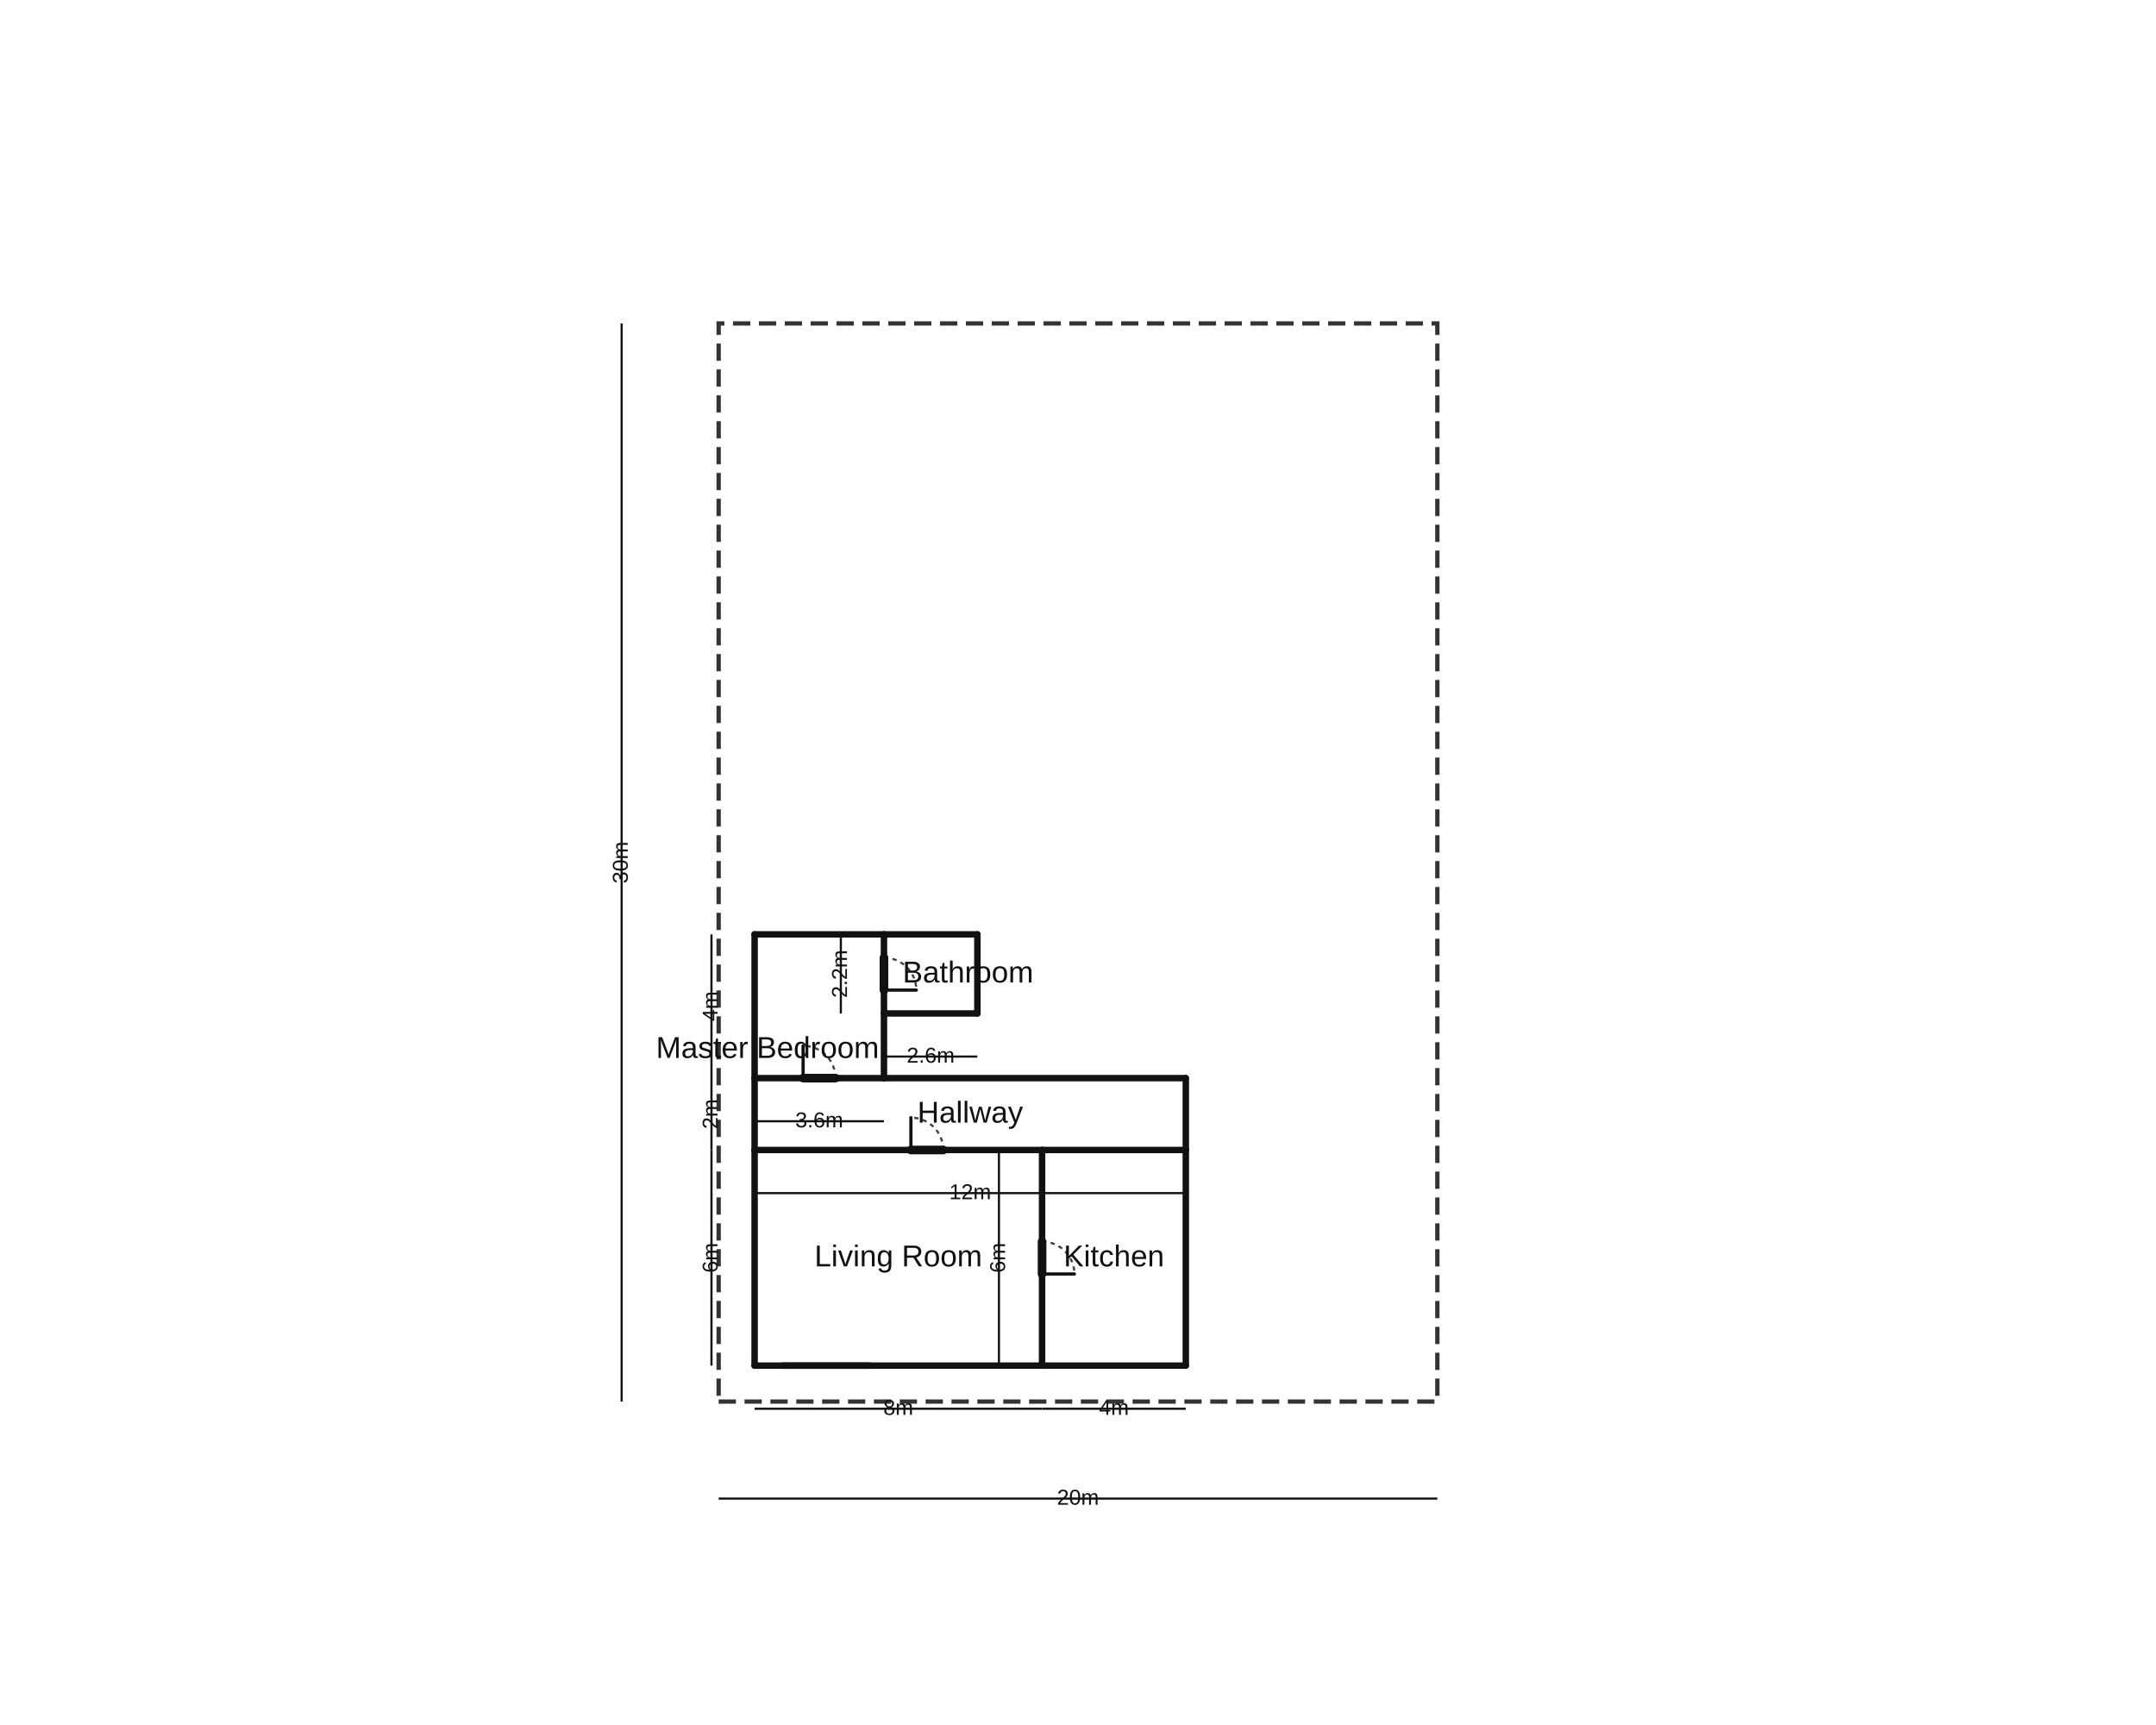
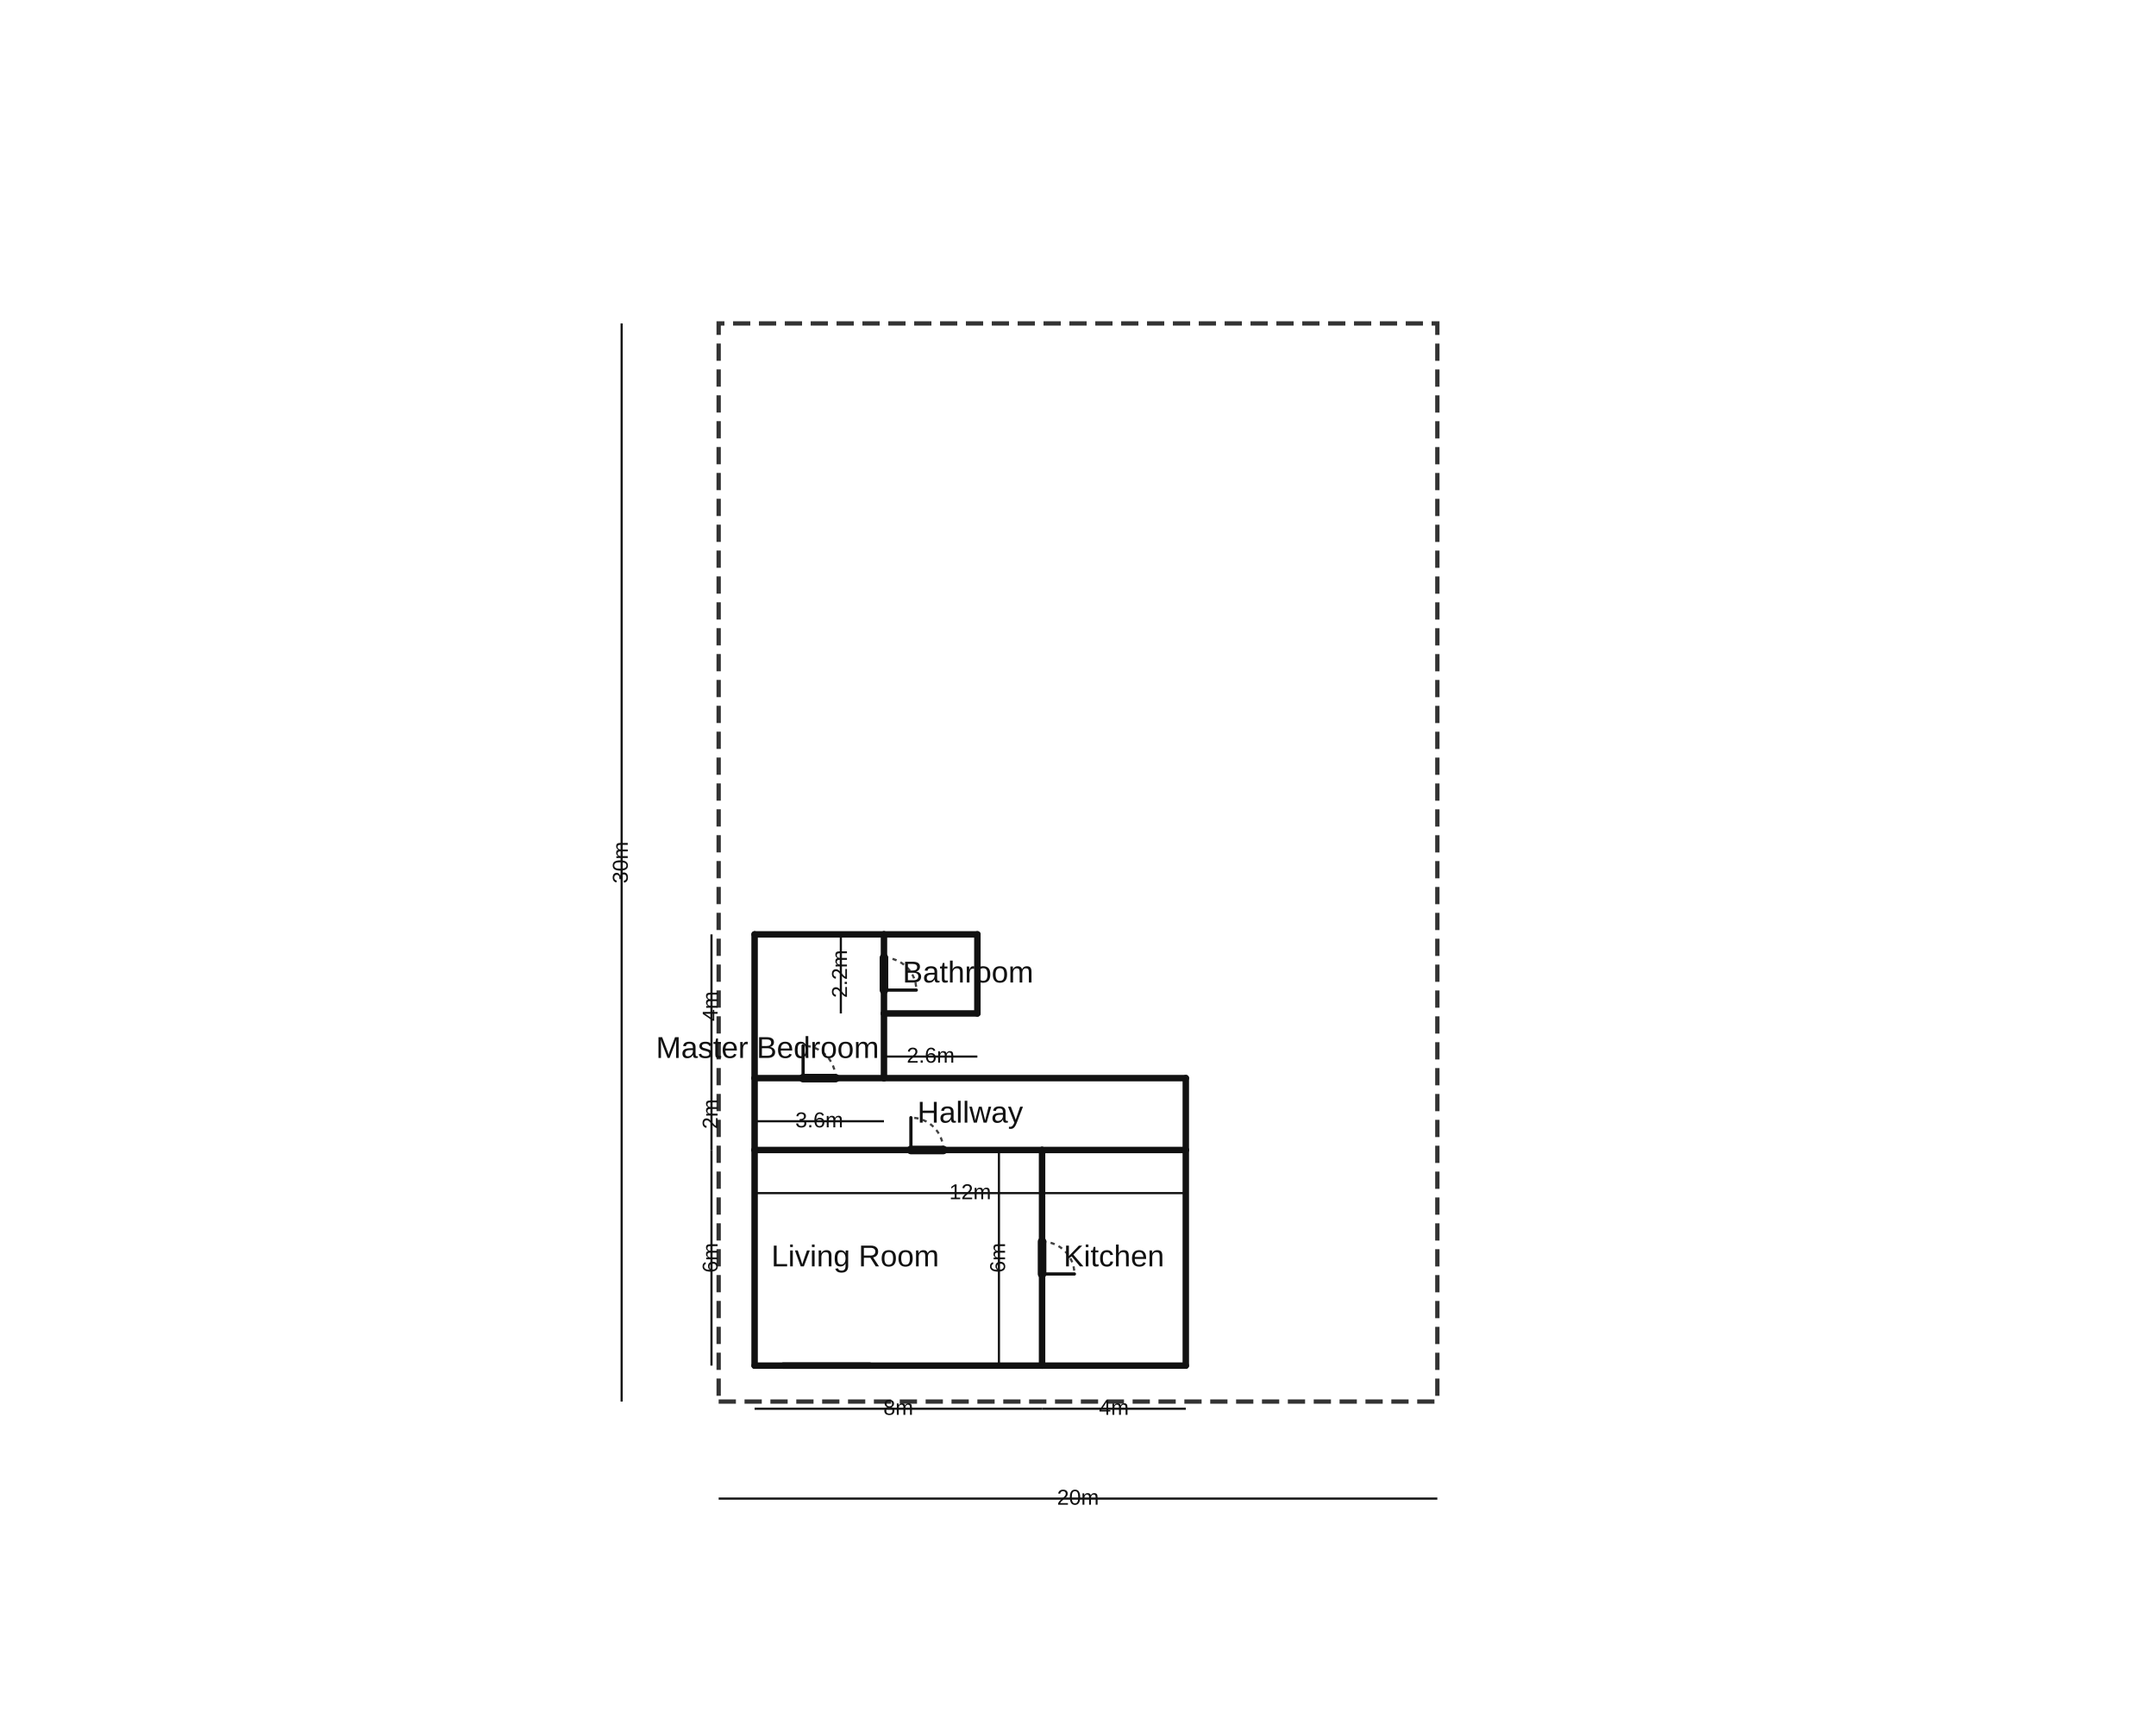
<svg xmlns="http://www.w3.org/2000/svg" width="1000" height="800" viewBox="0 0 1000 800">
  <defs>
    <style>
      .room-label { font-family: Arial, sans-serif; font-weight: 500; }
    </style>
  </defs>
  <rect width="1000" height="800" fill="#ffffff" />
  <path d="M 333.33 650.00 L 666.67 650.00 L 666.67 150.00 L 333.33 150.00 Z" fill="none" stroke="#333333" stroke-width="2" stroke-dasharray="8,4" />
  <path d="M 350.00 633.33 L 483.33 633.33 L 483.33 533.33 L 350.00 533.33 Z" fill="#ffffff" stroke="#707070" stroke-width="1" />
  <path d="M 483.33 633.33 L 550.00 633.33 L 550.00 533.33 L 483.33 533.33 Z" fill="#ffffff" stroke="#707070" stroke-width="1" />
  <path d="M 350.00 533.33 L 550.00 533.33 L 550.00 500.00 L 350.00 500.00 Z" fill="#ffffff" stroke="#707070" stroke-width="1" />
  <path d="M 350.00 500.00 L 410.00 500.00 L 410.00 433.33 L 350.00 433.33 Z" fill="#ffffff" stroke="#707070" stroke-width="1" />
  <path d="M 410.00 470.00 L 453.33 470.00 L 453.33 433.33 L 410.00 433.33 Z" fill="#ffffff" stroke="#707070" stroke-width="1" />
  <line x1="483.33" y1="633.33" x2="483.33" y2="533.33" stroke="#111111" stroke-width="3" stroke-linecap="round" />
  <line x1="350.00" y1="533.33" x2="483.33" y2="533.33" stroke="#111111" stroke-width="3" stroke-linecap="round" />
  <line x1="483.33" y1="533.33" x2="550.00" y2="533.33" stroke="#111111" stroke-width="3" stroke-linecap="round" />
  <line x1="350.00" y1="500.00" x2="410.00" y2="500.00" stroke="#111111" stroke-width="3" stroke-linecap="round" />
  <line x1="410.00" y1="470.00" x2="410.00" y2="433.33" stroke="#111111" stroke-width="3" stroke-linecap="round" />
  <line x1="350.00" y1="633.33" x2="483.33" y2="633.33" stroke="#111111" stroke-width="3" stroke-linecap="round" />
  <line x1="350.00" y1="633.33" x2="350.00" y2="533.33" stroke="#111111" stroke-width="3" stroke-linecap="round" />
  <line x1="483.33" y1="633.33" x2="550.00" y2="633.33" stroke="#111111" stroke-width="3" stroke-linecap="round" />
  <line x1="550.00" y1="633.33" x2="550.00" y2="533.33" stroke="#111111" stroke-width="3" stroke-linecap="round" />
  <line x1="550.00" y1="533.33" x2="550.00" y2="500.00" stroke="#111111" stroke-width="3" stroke-linecap="round" />
  <line x1="410.00" y1="500.00" x2="550.00" y2="500.00" stroke="#111111" stroke-width="3" stroke-linecap="round" />
  <line x1="350.00" y1="533.33" x2="350.00" y2="500.00" stroke="#111111" stroke-width="3" stroke-linecap="round" />
  <line x1="410.00" y1="500.00" x2="410.00" y2="470.00" stroke="#111111" stroke-width="3" stroke-linecap="round" />
  <line x1="350.00" y1="433.33" x2="410.00" y2="433.33" stroke="#111111" stroke-width="3" stroke-linecap="round" />
  <line x1="350.00" y1="500.00" x2="350.00" y2="433.33" stroke="#111111" stroke-width="3" stroke-linecap="round" />
  <line x1="410.00" y1="470.00" x2="453.33" y2="470.00" stroke="#111111" stroke-width="3" stroke-linecap="round" />
  <line x1="453.33" y1="470.00" x2="453.33" y2="433.33" stroke="#111111" stroke-width="3" stroke-linecap="round" />
  <line x1="410.00" y1="433.33" x2="453.33" y2="433.33" stroke="#111111" stroke-width="3" stroke-linecap="round" />
  <line x1="422.50" y1="533.33" x2="437.50" y2="533.33" stroke="#111111" stroke-width="4" stroke-linecap="round" />
  <line class="door-leaf" x1="422.50" y1="533.33" x2="422.50" y2="518.33" stroke="#111111" stroke-width="1.5" stroke-linecap="round" />
  <path class="door-swing" d="M 437.50 533.33 A 15.00 15.00 0 0 0 422.50 518.33" fill="none" stroke="#111111" stroke-width="1" stroke-dasharray="2,2" opacity="0.8" />
  <line x1="483.33" y1="590.83" x2="483.33" y2="575.83" stroke="#111111" stroke-width="4" stroke-linecap="round" />
  <line class="door-leaf" x1="483.33" y1="590.83" x2="498.33" y2="590.83" stroke="#111111" stroke-width="1.5" stroke-linecap="round" />
  <path class="door-swing" d="M 483.33 575.83 A 15.00 15.00 0 0 1 498.33 590.83" fill="none" stroke="#111111" stroke-width="1" stroke-dasharray="2,2" opacity="0.8" />
  <line x1="372.50" y1="500.00" x2="387.50" y2="500.00" stroke="#111111" stroke-width="4" stroke-linecap="round" />
  <line class="door-leaf" x1="372.50" y1="500.00" x2="372.50" y2="485.00" stroke="#111111" stroke-width="1.5" stroke-linecap="round" />
  <path class="door-swing" d="M 387.50 500.00 A 15.00 15.00 0 0 0 372.50 485.00" fill="none" stroke="#111111" stroke-width="1" stroke-dasharray="2,2" opacity="0.8" />
  <line x1="410.00" y1="459.17" x2="410.00" y2="444.17" stroke="#111111" stroke-width="4" stroke-linecap="round" />
  <line class="door-leaf" x1="410.00" y1="459.17" x2="425.00" y2="459.17" stroke="#111111" stroke-width="1.5" stroke-linecap="round" />
  <path class="door-swing" d="M 410.00 444.17 A 15.00 15.00 0 0 1 425.00 459.17" fill="none" stroke="#111111" stroke-width="1" stroke-dasharray="2,2" opacity="0.8" />
  <line x1="363.33" y1="633.33" x2="403.33" y2="633.33" stroke="#111111" stroke-width="3" stroke-linecap="round" />
-   <text class="room-label" data-room-label="living" x="416.67" y="583.33" font-size="14" fill="#111111" text-anchor="middle" dominant-baseline="middle" font-family="Arial, sans-serif">Living Room</text>
+   <text class="room-label" data-room-label="living" x="396.67" y="583.33" font-size="14" fill="#111111" text-anchor="middle" dominant-baseline="middle" font-family="Arial, sans-serif">Living Room</text>
  <text class="room-label" data-room-label="kitchen" x="516.67" y="583.33" font-size="14" fill="#111111" text-anchor="middle" dominant-baseline="middle" font-family="Arial, sans-serif">Kitchen</text>
  <text class="room-label" data-room-label="hall" x="450.00" y="516.67" font-size="14" fill="#111111" text-anchor="middle" dominant-baseline="middle" font-family="Arial, sans-serif">Hallway</text>
  <text class="room-label" data-room-label="bedroom" x="356.00" y="486.67" font-size="14" fill="#111111" text-anchor="middle" dominant-baseline="middle" font-family="Arial, sans-serif">Master Bedroom</text>
  <text class="room-label" data-room-label="bath" x="449.00" y="451.67" font-size="14" fill="#111111" text-anchor="middle" dominant-baseline="middle" font-family="Arial, sans-serif">Bathroom</text>
  <line x1="350.00" y1="653.33" x2="483.33" y2="653.33" stroke="#111111" stroke-width="1" />
  <text x="416.67" y="653.33" font-size="10" fill="#111111" text-anchor="middle" dominant-baseline="middle" font-family="Arial, sans-serif">8m</text>
  <line x1="330.00" y1="633.33" x2="330.00" y2="533.33" stroke="#111111" stroke-width="1" />
  <text x="330.00" y="583.33" font-size="10" fill="#111111" text-anchor="middle" dominant-baseline="middle" font-family="Arial, sans-serif" transform="rotate(-90, 330.00, 583.33)">6m</text>
  <line x1="483.33" y1="653.33" x2="550.00" y2="653.33" stroke="#111111" stroke-width="1" />
  <text x="516.67" y="653.33" font-size="10" fill="#111111" text-anchor="middle" dominant-baseline="middle" font-family="Arial, sans-serif">4m</text>
  <line x1="463.33" y1="633.33" x2="463.33" y2="533.33" stroke="#111111" stroke-width="1" />
  <text x="463.33" y="583.33" font-size="10" fill="#111111" text-anchor="middle" dominant-baseline="middle" font-family="Arial, sans-serif" transform="rotate(-90, 463.33, 583.33)">6m</text>
  <line x1="350.00" y1="553.33" x2="550.00" y2="553.33" stroke="#111111" stroke-width="1" />
  <text x="450.00" y="553.33" font-size="10" fill="#111111" text-anchor="middle" dominant-baseline="middle" font-family="Arial, sans-serif">12m</text>
  <line x1="330.00" y1="533.33" x2="330.00" y2="500.00" stroke="#111111" stroke-width="1" />
  <text x="330.00" y="516.67" font-size="10" fill="#111111" text-anchor="middle" dominant-baseline="middle" font-family="Arial, sans-serif" transform="rotate(-90, 330.00, 516.67)">2m</text>
  <line x1="350.00" y1="520.00" x2="410.00" y2="520.00" stroke="#111111" stroke-width="1" />
  <text x="380.00" y="520.00" font-size="10" fill="#111111" text-anchor="middle" dominant-baseline="middle" font-family="Arial, sans-serif">3.6m</text>
  <line x1="330.00" y1="500.00" x2="330.00" y2="433.33" stroke="#111111" stroke-width="1" />
  <text x="330.00" y="466.67" font-size="10" fill="#111111" text-anchor="middle" dominant-baseline="middle" font-family="Arial, sans-serif" transform="rotate(-90, 330.00, 466.67)">4m</text>
  <line x1="410.00" y1="490.00" x2="453.33" y2="490.00" stroke="#111111" stroke-width="1" />
  <text x="431.67" y="490.00" font-size="10" fill="#111111" text-anchor="middle" dominant-baseline="middle" font-family="Arial, sans-serif">2.6m</text>
  <line x1="390.00" y1="470.00" x2="390.00" y2="433.33" stroke="#111111" stroke-width="1" />
  <text x="390.00" y="451.67" font-size="10" fill="#111111" text-anchor="middle" dominant-baseline="middle" font-family="Arial, sans-serif" transform="rotate(-90, 390.00, 451.67)">2.2m</text>
  <line x1="333.33" y1="695.00" x2="666.67" y2="695.00" stroke="#111111" stroke-width="1" />
  <text x="500.00" y="695.00" font-size="10" fill="#111111" text-anchor="middle" dominant-baseline="middle" font-family="Arial, sans-serif">20m</text>
  <line x1="288.33" y1="650.00" x2="288.33" y2="150.00" stroke="#111111" stroke-width="1" />
  <text x="288.33" y="400.00" font-size="10" fill="#111111" text-anchor="middle" dominant-baseline="middle" font-family="Arial, sans-serif" transform="rotate(-90, 288.33, 400.00)">30m</text>
</svg>
